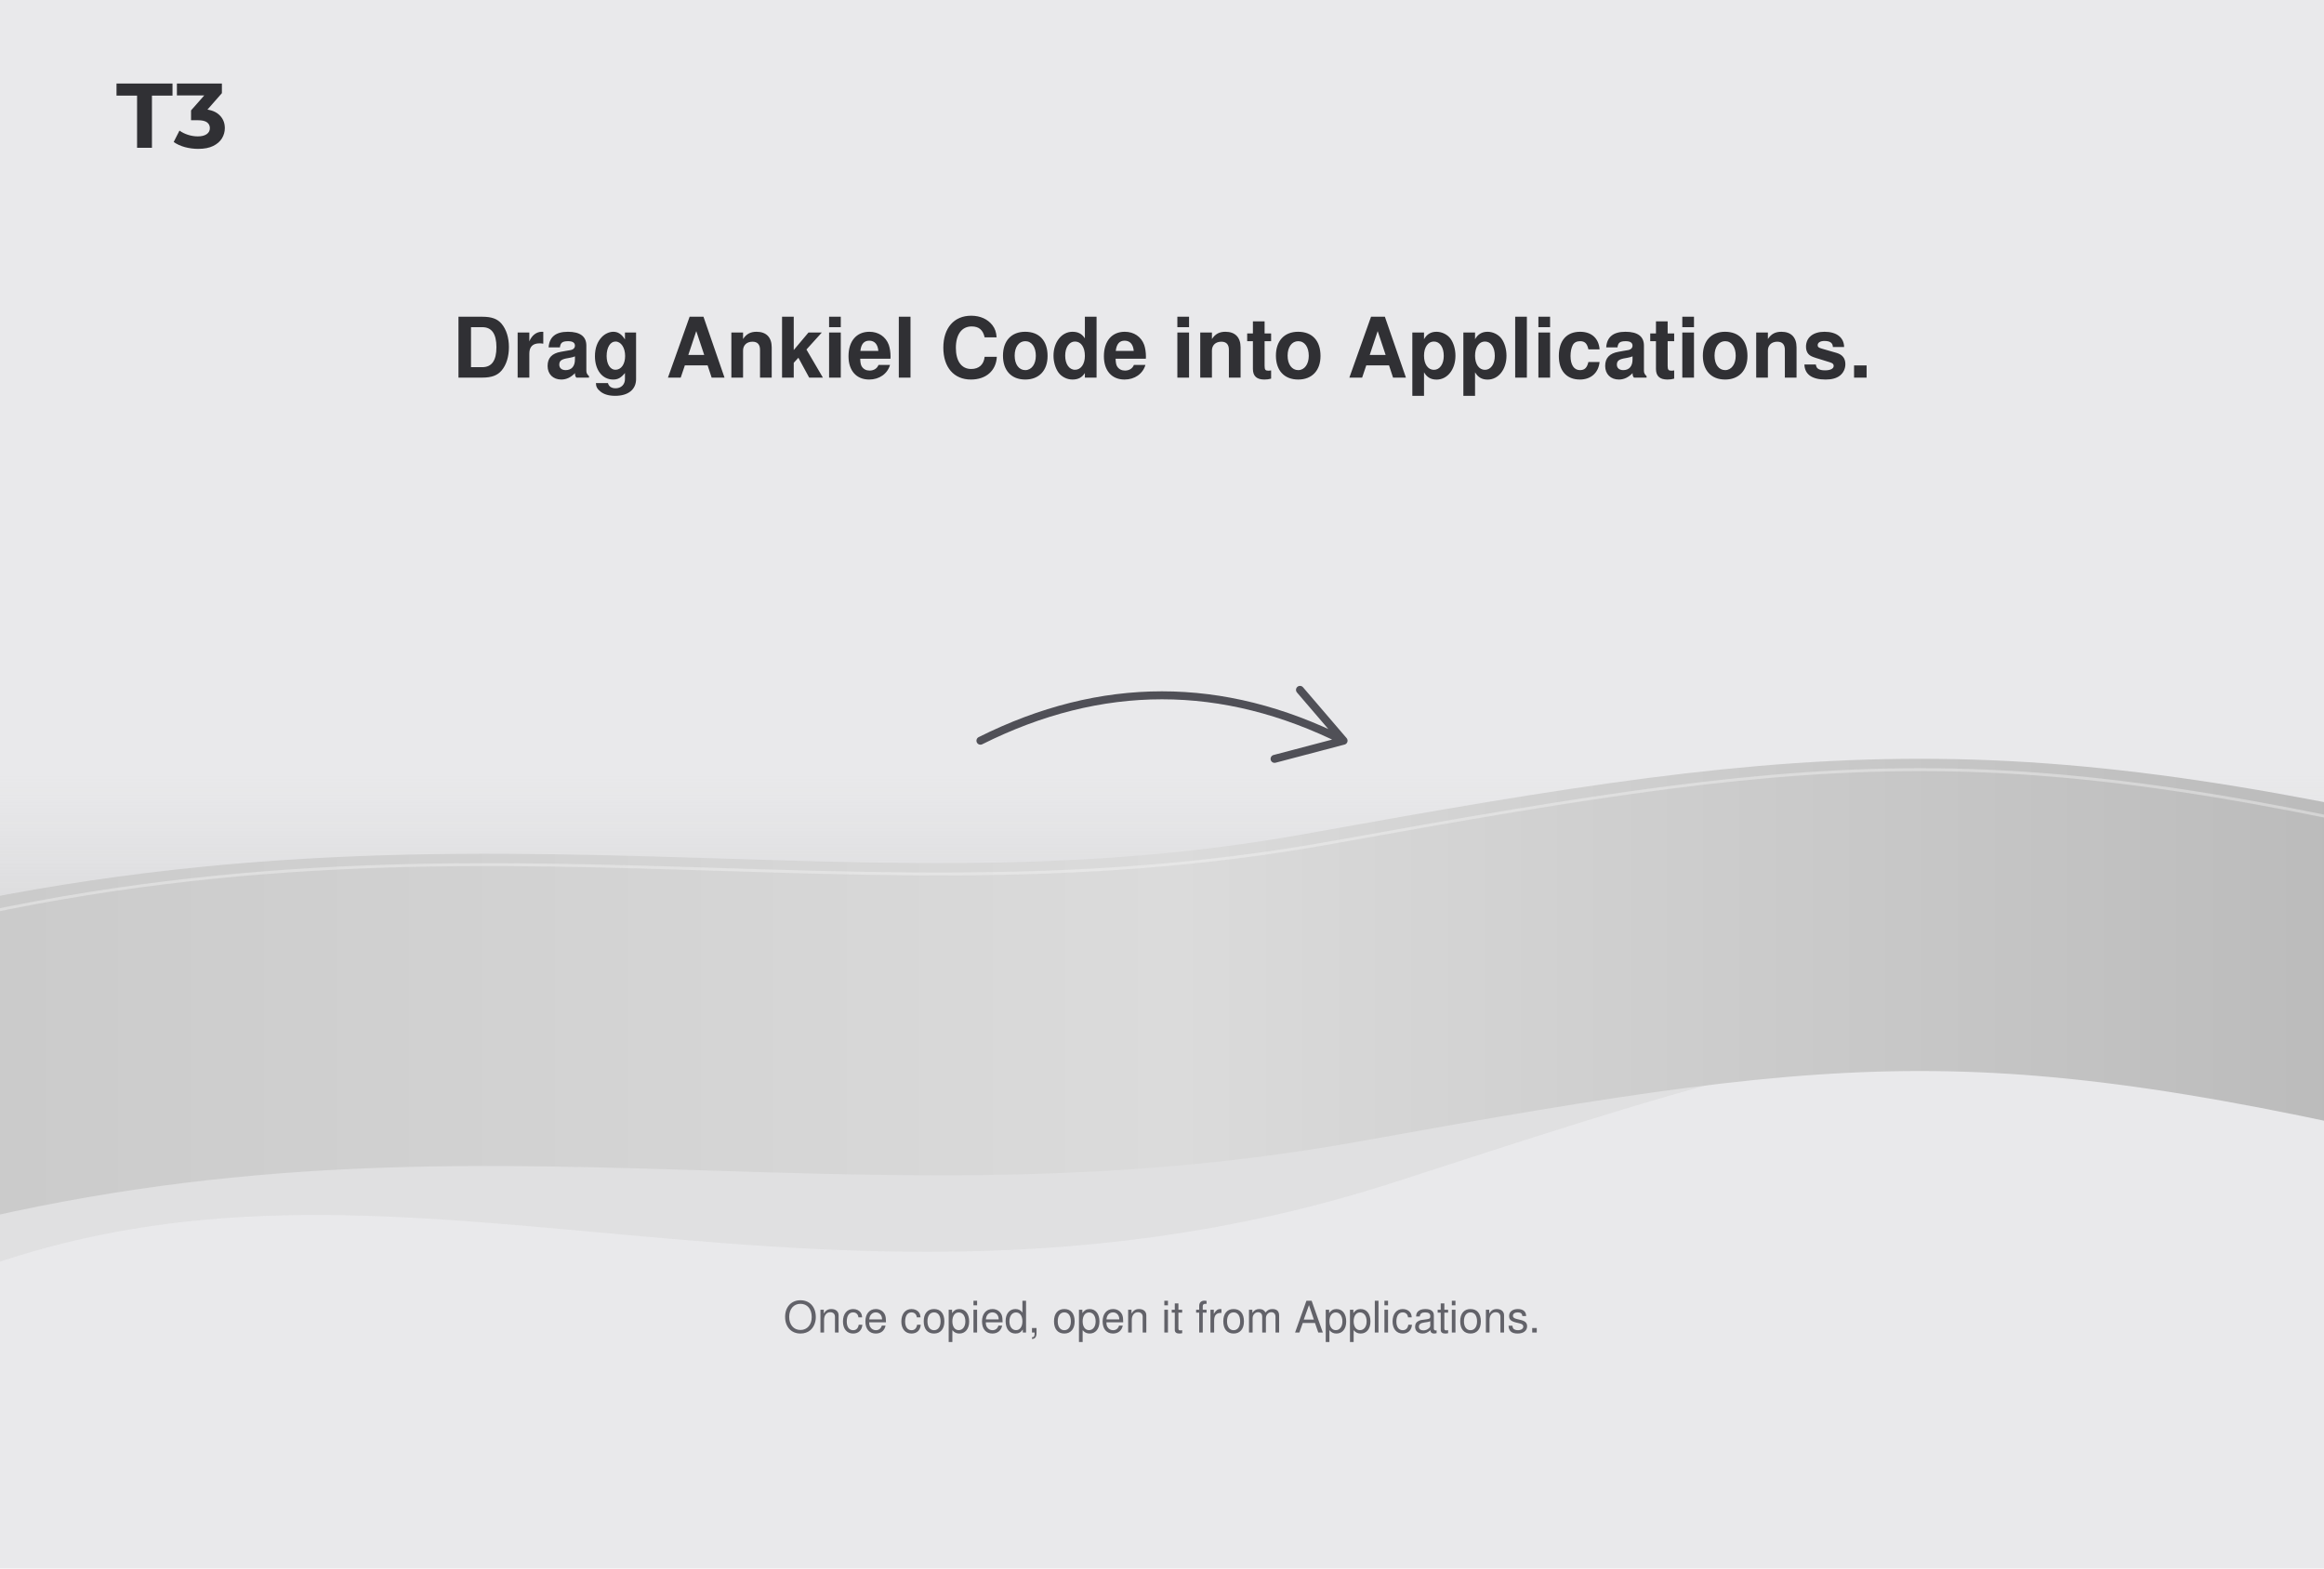
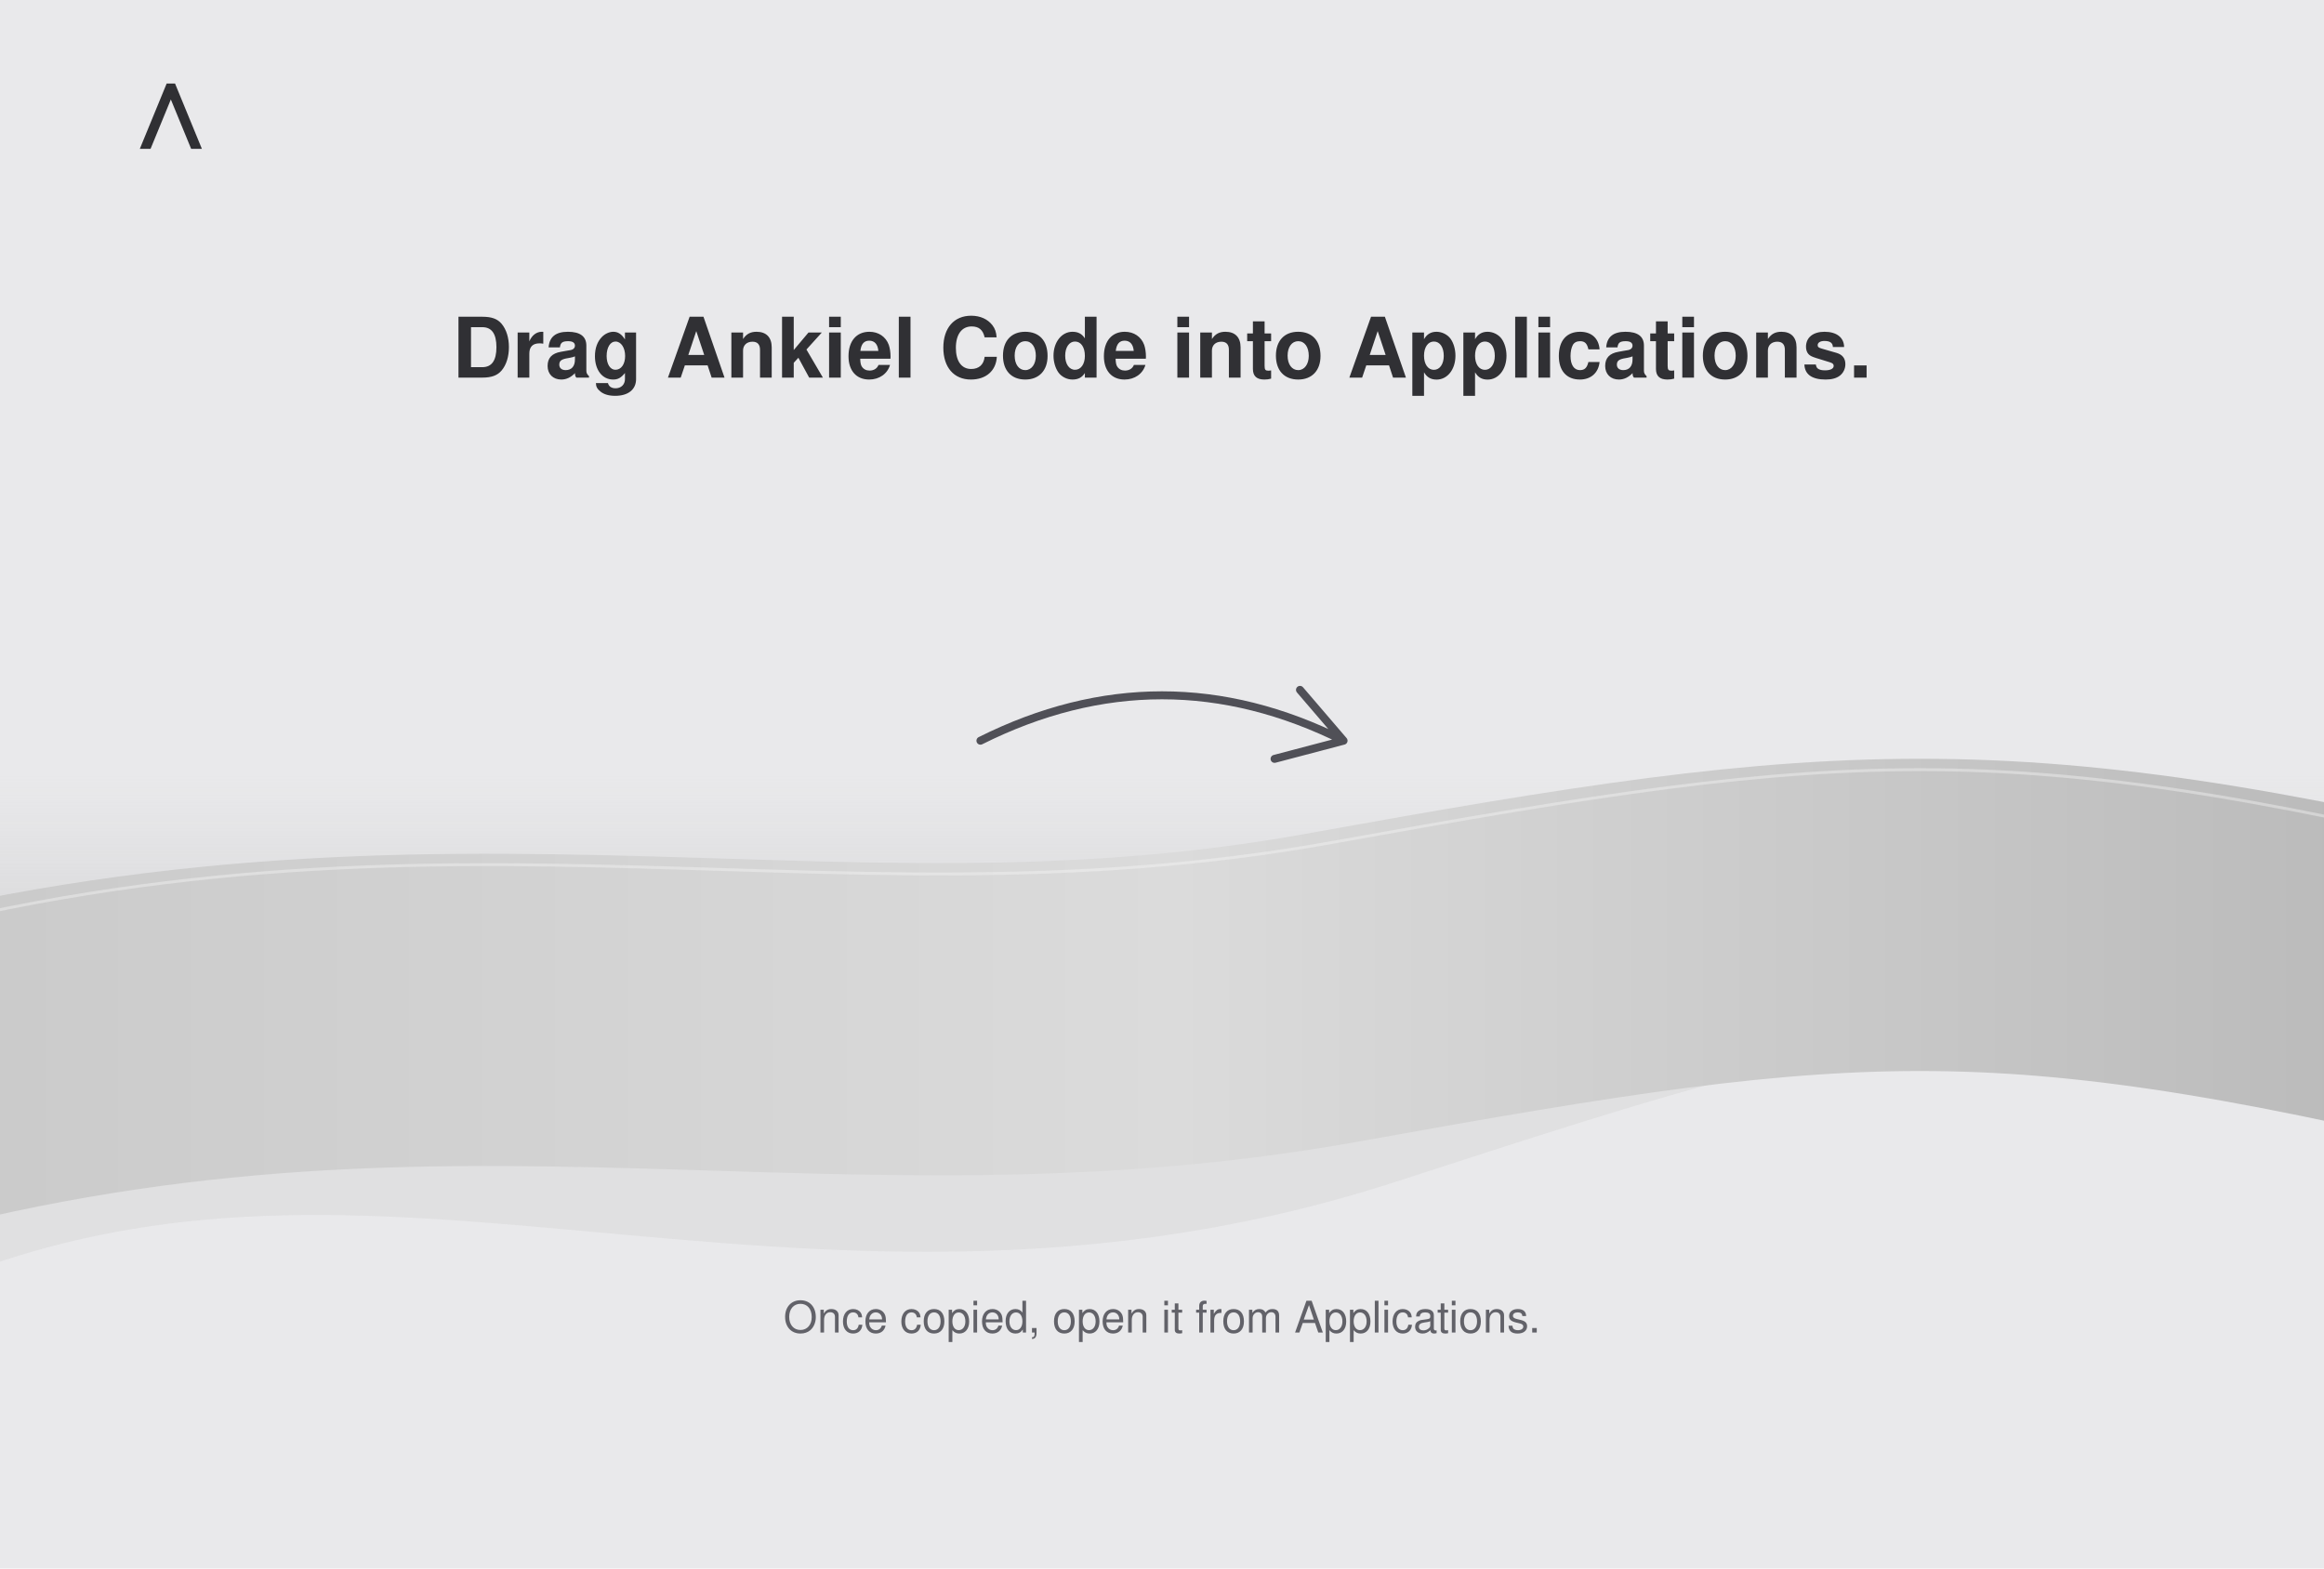
<svg xmlns="http://www.w3.org/2000/svg" width="1280" height="864" viewBox="0 0 640 432">
  <defs>
    <linearGradient id="veil" x1="0" y1="0" x2="0" y2="1">
      <stop stop-color="#B7B7B7" stop-opacity="0" />
      <stop offset=".55" stop-color="#A5A5A5" stop-opacity=".24" />
      <stop offset="1" stop-color="#D1D1D1" stop-opacity=".4" />
    </linearGradient>
    <linearGradient id="silk" x1="0" y1="0" x2="1" y2="0">
      <stop stop-color="#C8C8C8" />
      <stop offset=".5" stop-color="#DBDBDB" />
      <stop offset="1" stop-color="#B5B5B5" />
    </linearGradient>
  </defs>
  <rect width="640" height="432" fill="#E9E9EB" />
  <path d="M-60 293C95 220 214 304 362 256S559 191 707 257" stroke="url(#veil)" stroke-width="146" fill="none" opacity="1" stroke-linecap="round" stroke-linejoin="round" />
  <path d="M-60 306C113 252 223 298 367 272S553 242 707 280" stroke="url(#silk)" stroke-width="86" fill="none" opacity="1" stroke-linecap="round" stroke-linejoin="round" />
  <path d="M-60 266C113 212 223 258 367 232S553 202 707 240" stroke="#F5F5F5" stroke-width="0.8" fill="none" opacity="0.42" stroke-linecap="round" stroke-linejoin="round" />
-   <svg x="32" y="23" width="30" height="18" viewBox="15.531 37 94.394 56.96" fill="#303034">
-     <path d="M33.451 93V47.56H15.531V37H64.331V47.56H46.411V93H33.451ZM86.725 93.96C82.832 93.96 78.965 93.453 75.125 92.44C71.285 91.373 68.032 89.88 65.365 87.96L70.405 78.04C72.539 79.587 75.019 80.813 77.845 81.72C80.672 82.627 83.525 83.08 86.405 83.08C89.659 83.08 92.219 82.44 94.085 81.16C95.952 79.88 96.885 78.12 96.885 75.88C96.885 73.747 96.059 72.067 94.405 70.84C92.752 69.613 90.085 69 86.405 69H80.485V60.44L96.085 42.76L97.525 47.4H68.165V37H107.365V45.4L91.845 63.08L85.285 59.32H89.045C95.925 59.32 101.125 60.867 104.645 63.96C108.165 67.053 109.925 71.027 109.925 75.88C109.925 79.027 109.099 81.987 107.445 84.76C105.792 87.48 103.259 89.693 99.845 91.4C96.432 93.107 92.059 93.96 86.725 93.96Z" />
+   <svg x="38.5" y="23" width="17.1" height="18" viewBox="40 40 190 200" fill="#303034">
+     <path d="M122.2 40h25.6l3.63 8.84L72.87 240H40ZM122.2 40h25.6L230 240h-32.87L118.57 48.84Z" />
  </svg>
  <text x="320" y="104" fill="#303034" font-family="Helvetica" font-size="23" font-weight="700" text-anchor="middle">Drag Ankiel Code into Applications.</text>
  <path d="M270 204Q320 179 370 204M358 190L370 204L351 209" stroke="#505057" stroke-width="2.2" fill="none" opacity="1" stroke-linecap="round" stroke-linejoin="round" />
  <text x="320" y="367" fill="#626269" font-family="Helvetica" font-size="12" font-weight="400" text-anchor="middle">Once copied, open it from Applications.</text>
</svg>
